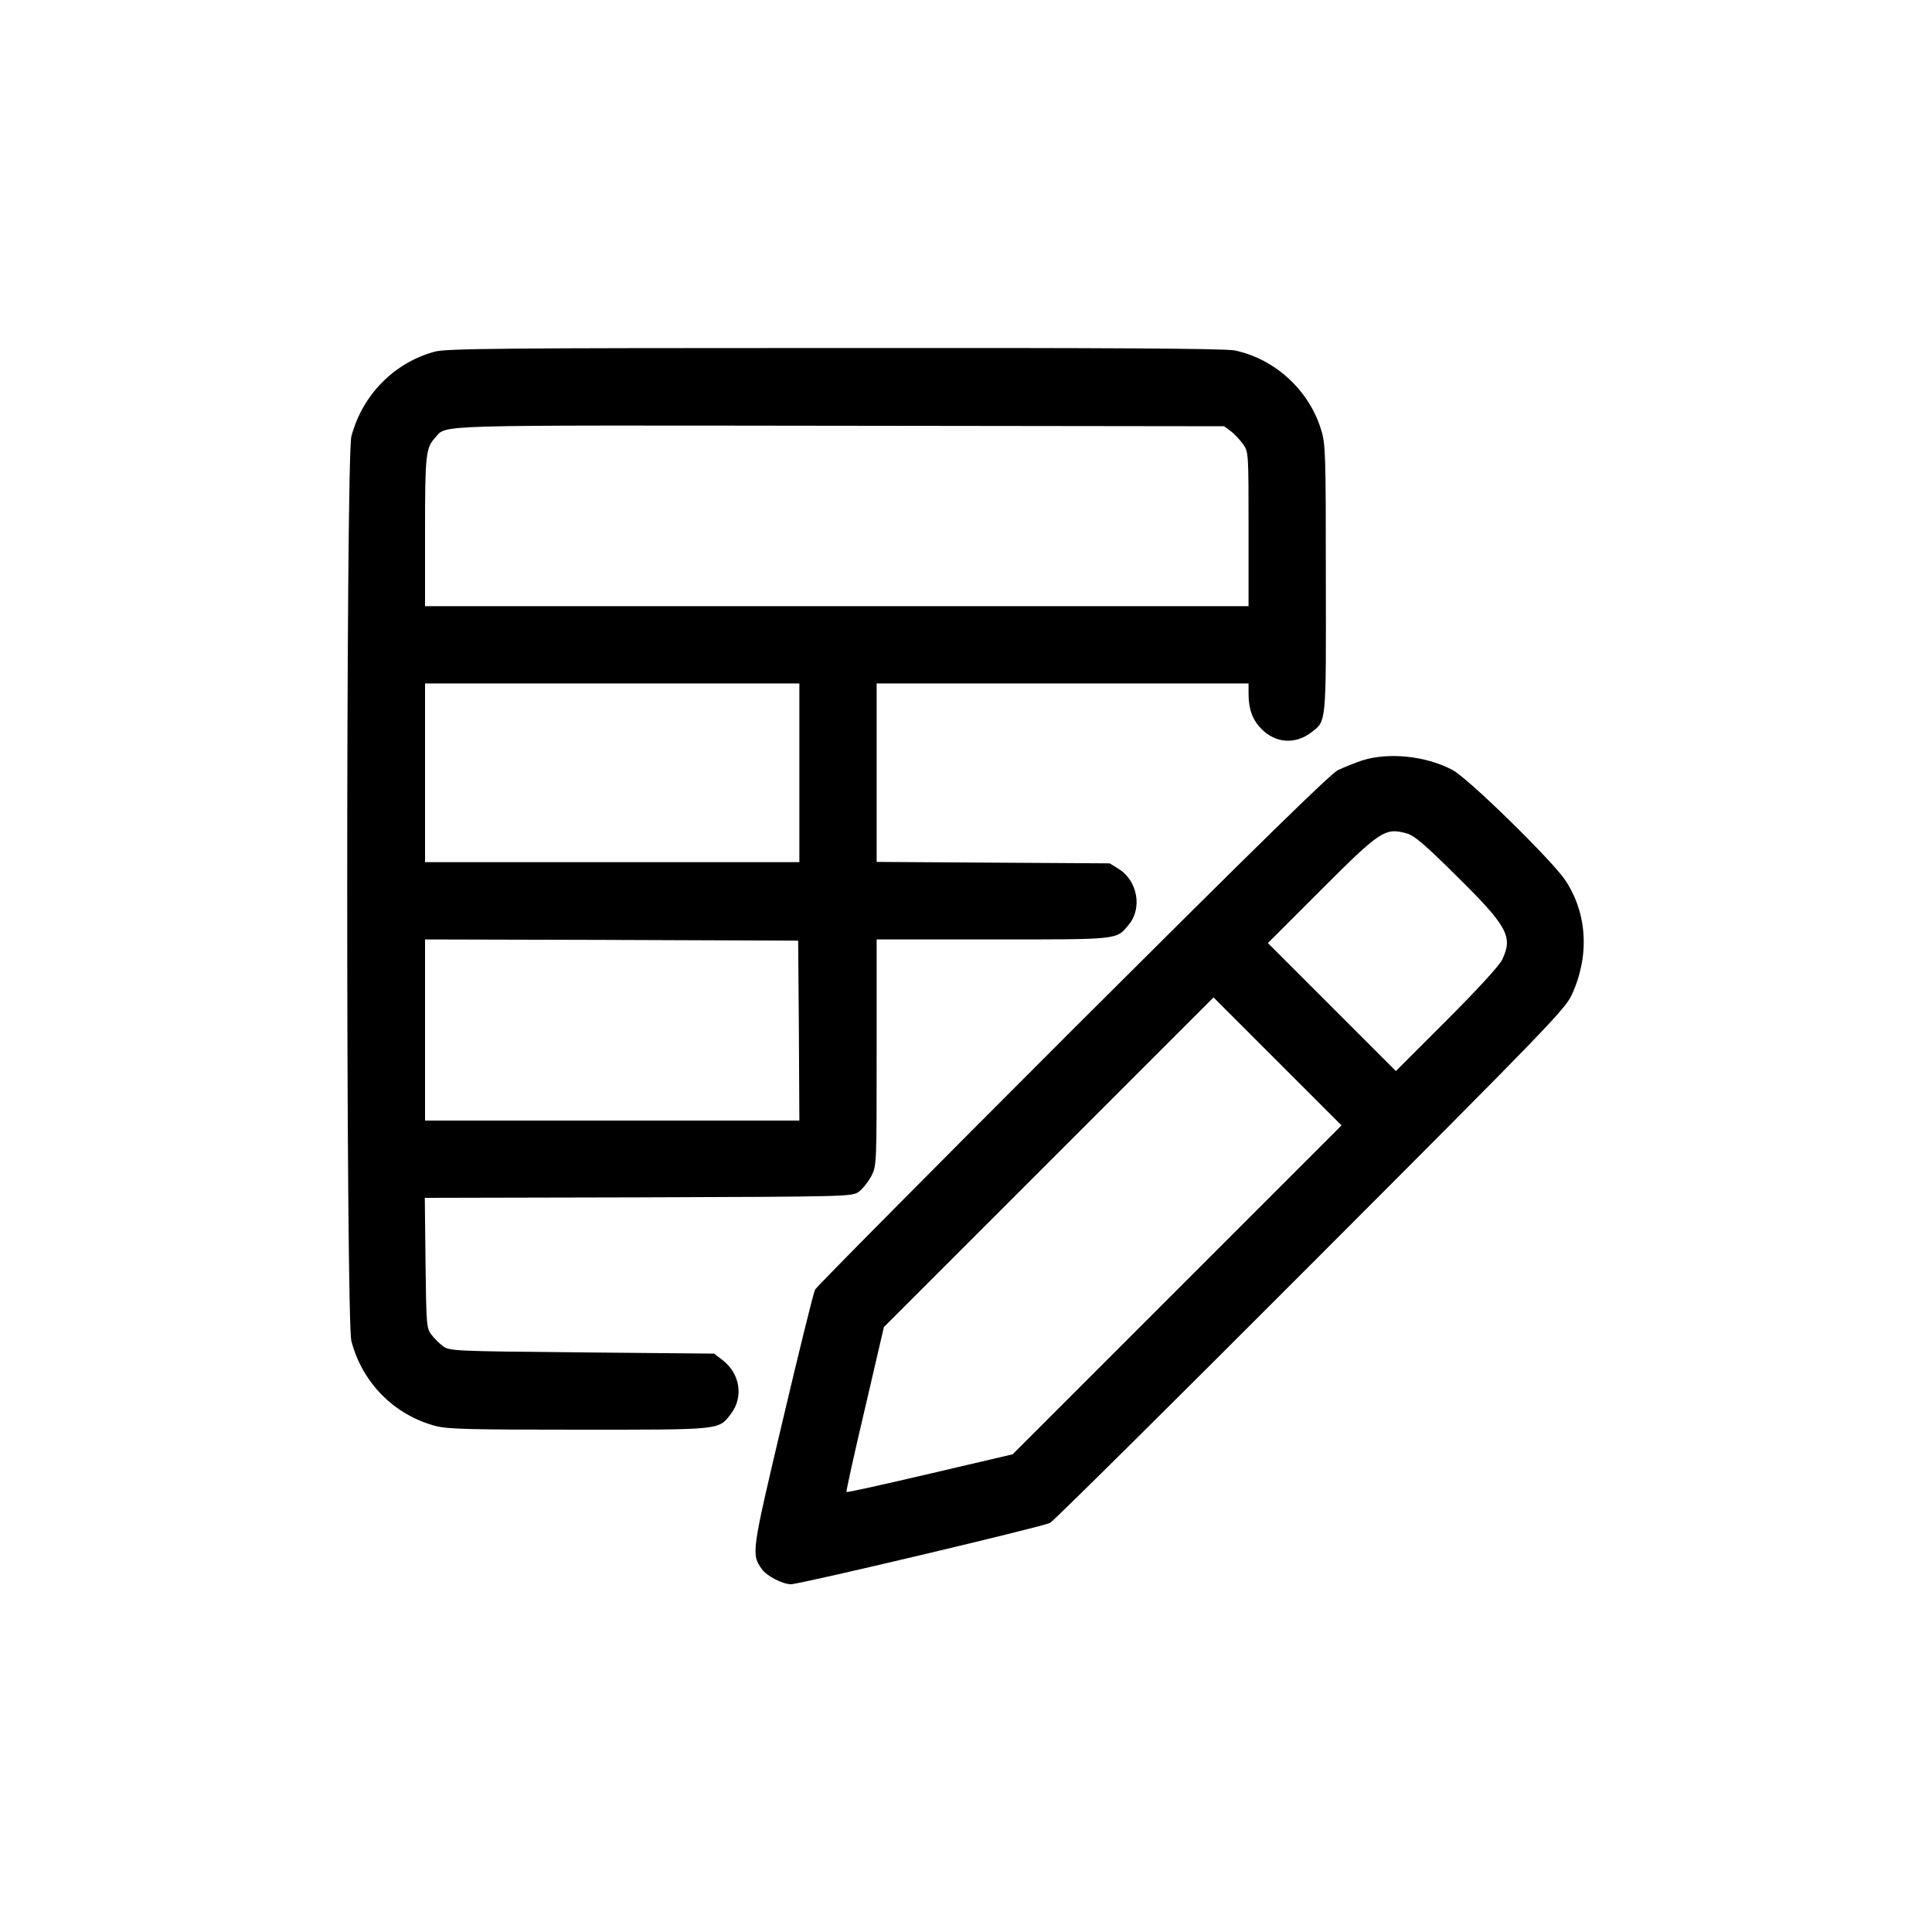
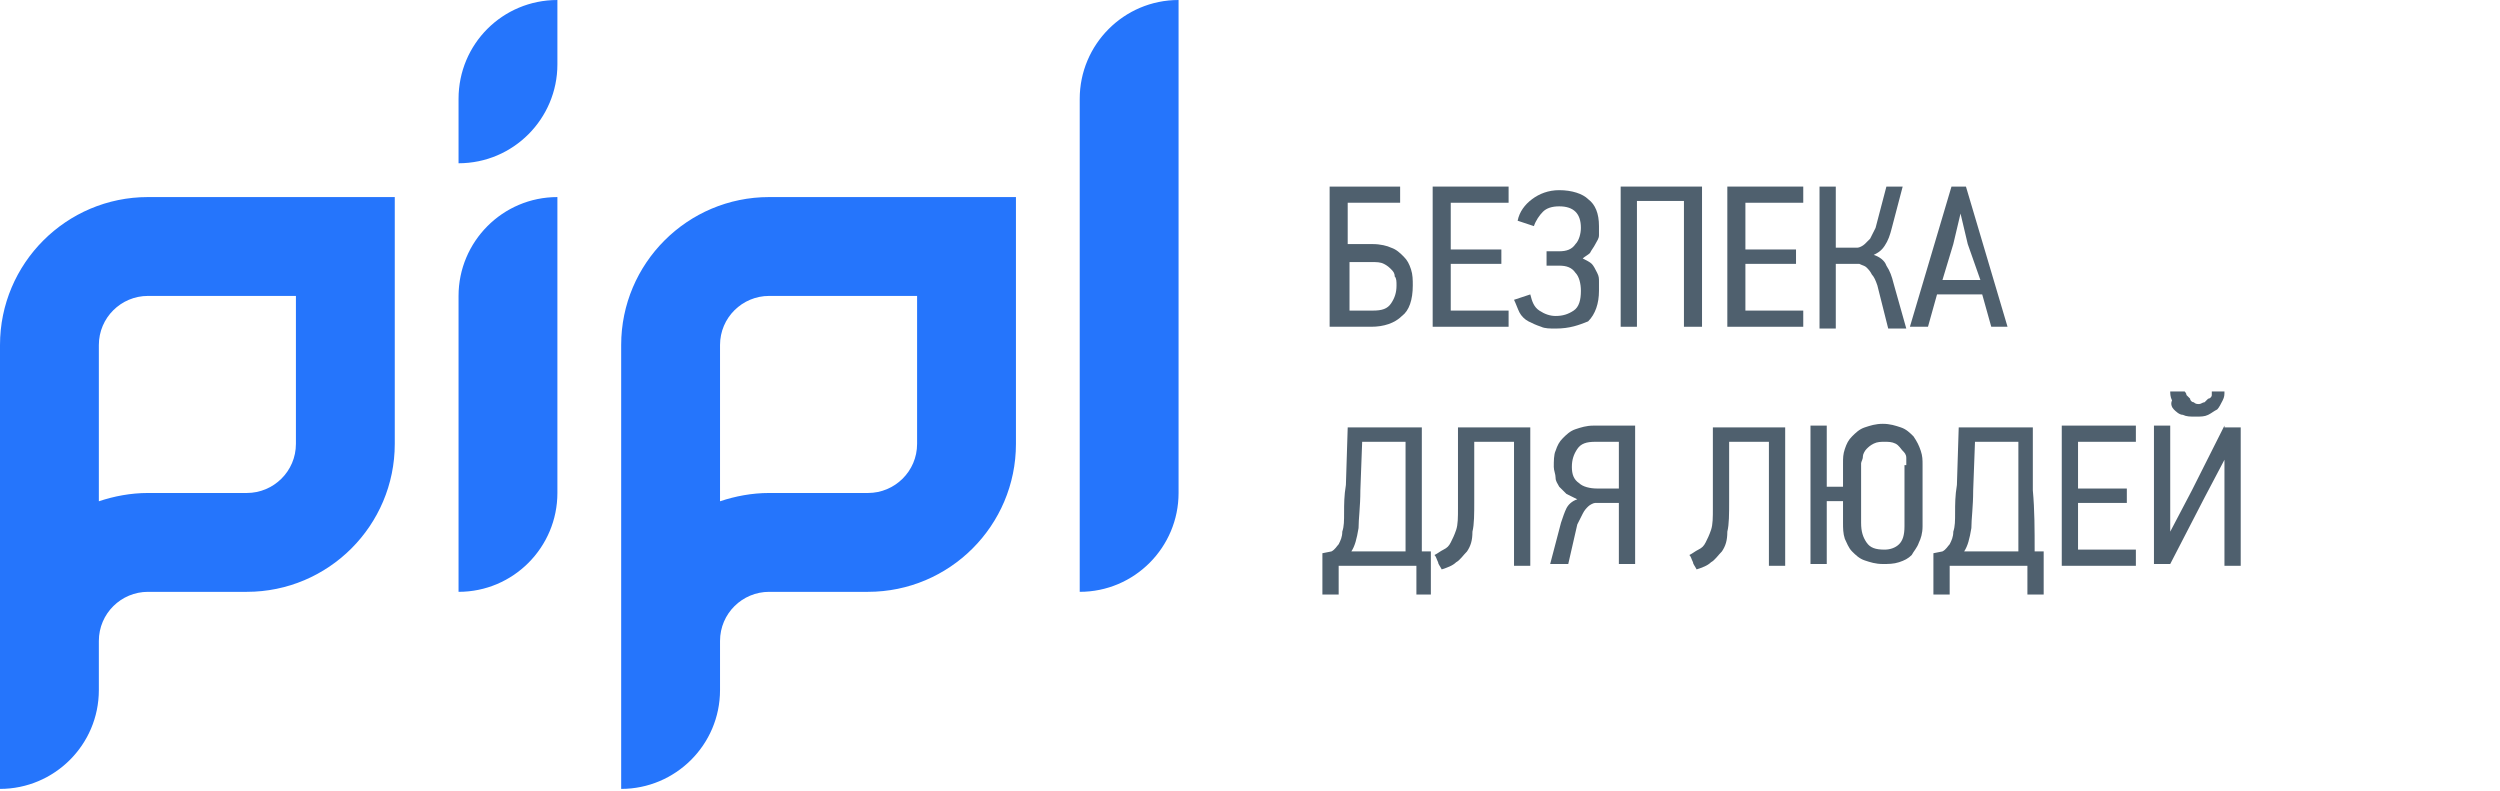
- <svg xmlns="http://www.w3.org/2000/svg" version="1.0" width="800pt" height="800pt" viewBox="0 0 800 800" preserveAspectRatio="xMidYMid meet">
-   <g transform="translate(0,800) scale(0.1,-0.1)" fill="#000000" stroke="none">
-     <path d="M1801 6544 c-169 -45 -301 -180 -346 -351 -23 -86 -23 -3660 0 -3746 45 -173 178 -307 350 -352 50 -13 146 -15 593 -15 593 0 577 -2 629 66 53 70 37 167 -35 222 l-35 27 -548 5 c-533 5 -548 6 -575 26 -15 11 -37 33 -48 48 -20 26 -21 43 -24 297 l-3 269 885 2 c875 3 885 3 913 24 15 11 38 40 51 64 22 44 22 47 22 512 l0 468 480 0 c526 0 512 -2 563 60 58 68 38 183 -41 232 l-37 23 -482 3 -483 3 0 369 0 370 770 0 770 0 0 -43 c0 -63 16 -107 52 -144 58 -60 139 -67 206 -17 65 50 63 27 62 639 0 520 -1 557 -20 617 -50 163 -192 293 -358 327 -37 8 -525 11 -1655 10 -1366 0 -1610 -2 -1656 -15z m3296 -330 c15 -11 38 -36 51 -54 22 -32 22 -38 22 -351 l0 -319 -1705 0 -1705 0 0 309 c0 321 3 346 43 390 49 53 -38 50 1674 48 l1592 -2 28 -21z m-1787 -1414 l0 -370 -775 0 -775 0 0 370 0 370 775 0 775 0 0 -370z m-2 -1067 l2 -373 -775 0 -775 0 0 375 0 375 773 -2 772 -3 3 -372z" />
-     <path d="M5640 4851 c-30 -10 -75 -28 -100 -40 -32 -16 -343 -321 -1098 -1074 -579 -579 -1059 -1063 -1067 -1077 -7 -14 -67 -258 -134 -542 -131 -554 -130 -552 -86 -616 20 -28 86 -62 120 -62 38 0 1042 238 1073 254 15 8 500 489 1078 1068 979 980 1054 1058 1082 1118 75 162 65 338 -27 476 -56 83 -403 423 -467 456 -109 58 -265 74 -374 39z m185 -302 c32 -9 74 -45 207 -177 211 -208 234 -251 188 -346 -12 -25 -103 -124 -230 -251 l-210 -210 -265 265 -265 265 218 218 c248 248 267 261 357 236z m-951 -1890 l-681 -681 -342 -80 c-188 -44 -344 -79 -346 -76 -2 2 32 157 76 343 l79 340 683 683 682 682 265 -265 265 -265 -681 -681z" />
-   </g>
+ <svg xmlns="http://www.w3.org/2000/svg" width="392" height="124" viewBox="0 0 392 124" fill="none">
+   <path d="M222.942 86.464H224.359V93.227H222.092V88.718H209.903V93.227H207.352V86.746L208.77 86.464C209.336 86.182 209.62 85.618 209.903 85.336C210.187 84.773 210.47 84.209 210.47 83.364C210.754 82.518 210.754 81.673 210.754 80.264C210.754 79.136 210.754 77.727 211.037 76.036L211.321 67.018H222.942C222.942 70.4 222.942 73.5 222.942 76.882C222.942 79.982 222.942 83.082 222.942 86.464ZM220.108 69.273H213.588L213.305 76.882C213.305 79.418 213.021 81.391 213.021 82.8C212.738 84.491 212.454 85.618 211.888 86.464H220.391V69.273H220.108ZM228.611 79.7C228.611 81.109 228.611 82.236 228.328 83.082C228.044 83.927 227.761 84.491 227.477 85.055C227.194 85.618 226.91 85.9 226.343 86.182C225.777 86.464 225.493 86.746 224.926 87.027C225.21 87.309 225.21 87.591 225.493 88.155C225.493 88.436 225.777 88.718 226.06 89.282C226.91 89 227.761 88.718 228.328 88.155C228.895 87.873 229.461 87.027 230.028 86.464C230.595 85.618 230.879 84.773 230.879 83.364C231.162 82.236 231.162 80.546 231.162 78.573V69.273H237.398V88.718H239.949V67.018H228.611V79.7ZM249.87 66.736H256.389V88.436H253.838V78.855H251.287C251.004 78.855 250.437 78.855 250.153 78.855C249.87 78.855 249.303 79.136 249.02 79.418C248.736 79.7 248.453 79.982 248.169 80.546C247.886 81.109 247.602 81.673 247.319 82.236L245.902 88.436H243.067L244.768 81.955C245.051 81.109 245.335 80.264 245.618 79.7C245.902 79.136 246.468 78.573 247.319 78.291C246.752 78.009 246.185 77.727 245.618 77.445C245.335 77.164 244.768 76.6 244.484 76.318C244.201 75.755 243.917 75.473 243.917 74.909C243.917 74.346 243.634 73.782 243.634 73.218C243.634 72.373 243.634 71.246 243.917 70.682C244.201 69.836 244.484 69.273 245.051 68.709C245.618 68.145 246.185 67.582 247.035 67.3C247.886 67.018 248.736 66.736 249.87 66.736ZM250.153 69.273C248.736 69.273 247.886 69.555 247.319 70.4C246.752 71.246 246.468 72.091 246.468 73.218C246.468 74.346 246.752 75.191 247.602 75.755C248.169 76.318 249.303 76.6 250.437 76.6H253.838V69.273H250.153ZM268.578 79.7C268.578 81.109 268.578 82.236 268.294 83.082C268.011 83.927 267.727 84.491 267.444 85.055C267.16 85.618 266.877 85.9 266.31 86.182C265.743 86.464 265.46 86.746 264.893 87.027C265.176 87.309 265.176 87.591 265.46 88.155C265.46 88.436 265.743 88.718 266.027 89.282C266.877 89 267.727 88.718 268.294 88.155C268.861 87.873 269.428 87.027 269.995 86.464C270.562 85.618 270.845 84.773 270.845 83.364C271.129 82.236 271.129 80.546 271.129 78.573V69.273H277.365V88.718H279.916V67.018H268.578V79.7ZM301.174 70.682C301.458 71.527 301.458 72.091 301.458 72.936V82.518C301.458 83.645 301.174 84.491 300.891 85.055C300.608 85.9 300.041 86.464 299.757 87.027C299.19 87.591 298.623 87.873 297.773 88.155C296.923 88.436 296.072 88.436 295.222 88.436C294.088 88.436 293.238 88.155 292.387 87.873C291.537 87.591 290.97 87.027 290.403 86.464C289.836 85.9 289.553 85.055 289.27 84.491C288.986 83.645 288.986 82.8 288.986 81.955V78.573H286.435V88.436H283.884V66.736H286.435V76.318H288.986V72.655C288.986 71.809 288.986 71.246 289.27 70.4C289.553 69.555 289.836 68.991 290.403 68.427C290.97 67.864 291.537 67.3 292.387 67.018C293.238 66.736 294.088 66.455 295.222 66.455C296.356 66.455 297.206 66.736 298.057 67.018C298.907 67.3 299.474 67.864 300.041 68.427C300.608 69.273 300.891 69.836 301.174 70.682ZM298.907 72.936C298.907 72.655 298.907 72.091 298.907 71.809C298.907 71.246 298.623 70.964 298.34 70.682C298.056 70.4 297.773 69.836 297.206 69.555C296.639 69.273 296.072 69.273 295.505 69.273C294.939 69.273 294.372 69.273 293.805 69.555C293.238 69.836 292.954 70.118 292.671 70.4C292.387 70.682 292.104 71.246 292.104 71.527C292.104 72.091 291.821 72.373 291.821 72.655V81.955C291.821 83.364 292.104 84.209 292.671 85.055C293.238 85.9 294.088 86.182 295.505 86.182C296.356 86.182 297.206 85.9 297.773 85.336C298.34 84.773 298.623 83.927 298.623 82.518V72.936H298.907ZM319.032 86.464H320.449V93.227H317.898V88.718H305.71V93.227H303.159V86.746L304.576 86.464C305.143 86.182 305.426 85.618 305.71 85.336C305.993 84.773 306.277 84.209 306.277 83.364C306.56 82.518 306.56 81.673 306.56 80.264C306.56 79.136 306.56 77.727 306.843 76.036L307.127 67.018H318.748C318.748 70.4 318.748 73.5 318.748 76.882C319.032 79.982 319.032 83.082 319.032 86.464ZM316.197 69.273H309.678L309.395 76.882C309.395 79.418 309.111 81.391 309.111 82.8C308.828 84.491 308.544 85.618 307.977 86.464H316.481V69.273H316.197ZM323.284 88.718H334.905V86.182H325.835V78.855H333.488V76.6H325.835V69.273H334.905V66.736H323.284V88.718ZM348.794 66.736L343.692 76.882L340.291 83.364V66.736H337.74V88.436H340.291L345.676 78.009L348.794 72.091V88.718H351.345V67.018H348.794V66.736ZM340.858 64.2C341.141 64.482 341.708 65.046 342.275 65.046C342.842 65.327 343.409 65.327 344.259 65.327C345.109 65.327 345.676 65.327 346.243 65.046C346.81 64.764 347.093 64.482 347.66 64.2C347.944 63.918 348.227 63.355 348.511 62.791C348.794 62.227 348.794 61.946 348.794 61.382H346.81C346.81 61.664 346.81 61.946 346.81 61.946C346.81 62.227 346.527 62.509 346.243 62.509C345.96 62.791 345.96 62.791 345.676 63.073C345.393 63.073 345.109 63.355 344.826 63.355C344.542 63.355 344.259 63.355 343.975 63.073C343.692 63.073 343.409 62.791 343.409 62.509C343.125 62.227 343.125 62.227 342.842 61.946C342.842 61.664 342.558 61.382 342.558 61.382H340.291C340.291 61.664 340.291 62.227 340.574 62.791C340.291 63.355 340.574 63.918 340.858 64.2Z" fill="#4F606E" />
+   <path d="M211.604 38.273H215.289C216.422 38.273 217.556 38.554 218.123 38.836C218.974 39.118 219.54 39.682 220.107 40.245C220.674 40.809 220.958 41.373 221.241 42.218C221.525 43.064 221.525 43.909 221.525 44.755C221.525 47.009 220.958 48.7 219.824 49.545C218.69 50.673 216.989 51.236 215.005 51.236H208.486V29.255H219.54V31.791H211.32V38.273H211.604ZM211.604 48.7H215.289C216.706 48.7 217.556 48.418 218.123 47.573C218.69 46.727 218.974 45.882 218.974 44.755C218.974 44.191 218.974 43.627 218.69 43.345C218.69 42.782 218.407 42.5 218.123 42.218C217.84 41.936 217.556 41.654 216.989 41.373C216.422 41.091 215.856 41.091 215.005 41.091H211.604V48.7Z" fill="#4F606E" />
+   <path d="M224.643 51.236V29.255H236.548V31.791H227.477V39.118H235.414V41.373H227.477V48.7H236.548V51.236H224.643Z" fill="#4F606E" />
+   <path d="M243.917 51.518C243.067 51.518 242.216 51.518 241.649 51.236C240.799 50.955 240.232 50.673 239.665 50.391C239.098 50.109 238.531 49.545 238.248 48.982C237.965 48.418 237.681 47.573 237.398 47.009L239.949 46.164C240.232 47.291 240.516 48.136 241.366 48.7C242.216 49.264 243.067 49.545 243.917 49.545C245.051 49.545 245.901 49.264 246.752 48.7C247.602 48.136 247.885 47.009 247.885 45.6C247.885 44.473 247.602 43.345 247.035 42.782C246.468 41.936 245.618 41.654 244.484 41.654H242.5V39.4H244.484C245.618 39.4 246.468 39.118 247.035 38.273C247.602 37.709 247.885 36.582 247.885 35.736C247.885 34.609 247.602 33.764 247.035 33.2C246.468 32.636 245.618 32.355 244.484 32.355C243.35 32.355 242.5 32.636 241.933 33.2C241.366 33.764 240.799 34.609 240.516 35.455L237.965 34.609C238.248 33.2 239.098 32.073 240.232 31.227C241.366 30.382 242.783 29.818 244.484 29.818C246.468 29.818 248.169 30.382 249.019 31.227C250.153 32.073 250.72 33.482 250.72 35.455C250.72 35.736 250.72 36.3 250.72 36.864C250.72 37.427 250.436 37.709 250.153 38.273C249.87 38.836 249.586 39.118 249.303 39.682C249.019 39.964 248.452 40.245 248.169 40.527C248.736 40.809 249.303 41.091 249.586 41.373C249.87 41.654 250.153 42.218 250.436 42.782C250.72 43.345 250.72 43.627 250.72 44.191C250.72 44.755 250.72 45.036 250.72 45.6C250.72 47.573 250.153 49.264 249.019 50.391C247.602 50.955 246.185 51.518 243.917 51.518Z" fill="#4F606E" />
+   <path d="M264.042 51.236V31.509H256.672V51.236H254.121V29.255H266.877V51.236H264.042Z" fill="#4F606E" />
+   <path d="M270.845 51.236V29.255H282.75V31.791H273.679V39.118H281.616V41.373H273.679V48.7H282.75V51.236H270.845Z" fill="#4F606E" />
+   <path d="M285.301 51.236V29.255H287.852V38.836H290.119C290.403 38.836 290.686 38.836 291.253 38.836C291.537 38.836 292.104 38.554 292.387 38.273C292.671 37.991 292.954 37.709 293.237 37.427C293.521 36.864 293.804 36.3 294.088 35.736L295.788 29.255H298.34L296.639 35.736C296.355 36.864 296.072 37.709 295.505 38.554C294.938 39.4 294.371 39.682 293.804 39.964C294.655 40.245 295.505 40.809 295.788 41.654C296.355 42.5 296.639 43.345 296.922 44.473L298.906 51.518H296.072L294.371 44.755C294.088 43.909 293.804 43.345 293.521 43.064C293.237 42.5 292.954 42.218 292.671 41.936C292.387 41.654 292.104 41.654 291.537 41.373C291.253 41.373 290.686 41.373 290.403 41.373H287.852V51.518H285.301V51.236Z" fill="#4F606E" />
+   <path d="M312.229 51.236L310.811 46.164H303.725L302.308 51.236H299.473L305.993 29.255H308.26L314.78 51.236H312.229ZM308.544 38.273L307.41 33.482L306.276 38.273L304.575 43.909H310.528L308.544 38.273Z" fill="#4F606E" />
+   <path d="M23.2 30.9C10.4 30.9 0 41.3 0 54.1V123.7C8.5 123.7 15.5 116.8 15.5 108.2V100.5C15.5 96.2 19 92.8 23.2 92.8H38.7C51.5 92.8 61.9 82.4 61.9 69.6V30.9H23.2ZM46.4 69.6C46.4 73.9 42.9 77.3 38.7 77.3H23.2C20.5 77.3 17.9 77.8 15.5 78.6V54.1C15.5 49.8 19 46.4 23.2 46.4H46.4V69.6ZM87.4 30.9V77.3C87.4 85.8 80.5 92.8 71.9 92.8V46.4C71.9 37.9 78.8 30.9 87.4 30.9ZM87.4 0V10.1C87.4 18.6 80.5 25.6 71.9 25.6V15.5C71.9 6.9 78.8 0 87.4 0ZM184.8 77.3C184.8 85.8 177.9 92.8 169.3 92.8V15.5C169.3 7 176.2 0 184.8 0V77.3ZM120.6 30.9C107.8 30.9 97.4 41.3 97.4 54.1V92.8V123.7C105.9 123.7 112.9 116.8 112.9 108.2V100.5C112.9 96.2 116.4 92.8 120.6 92.8H136.1C148.9 92.8 159.3 82.4 159.3 69.6V30.9H120.6ZM143.8 69.6C143.8 73.9 140.3 77.3 136.1 77.3H120.6C117.9 77.3 115.3 77.8 112.9 78.6V54.1C112.9 49.8 116.4 46.4 120.6 46.4H143.8V69.6Z" fill="#2575FC" />
</svg>
